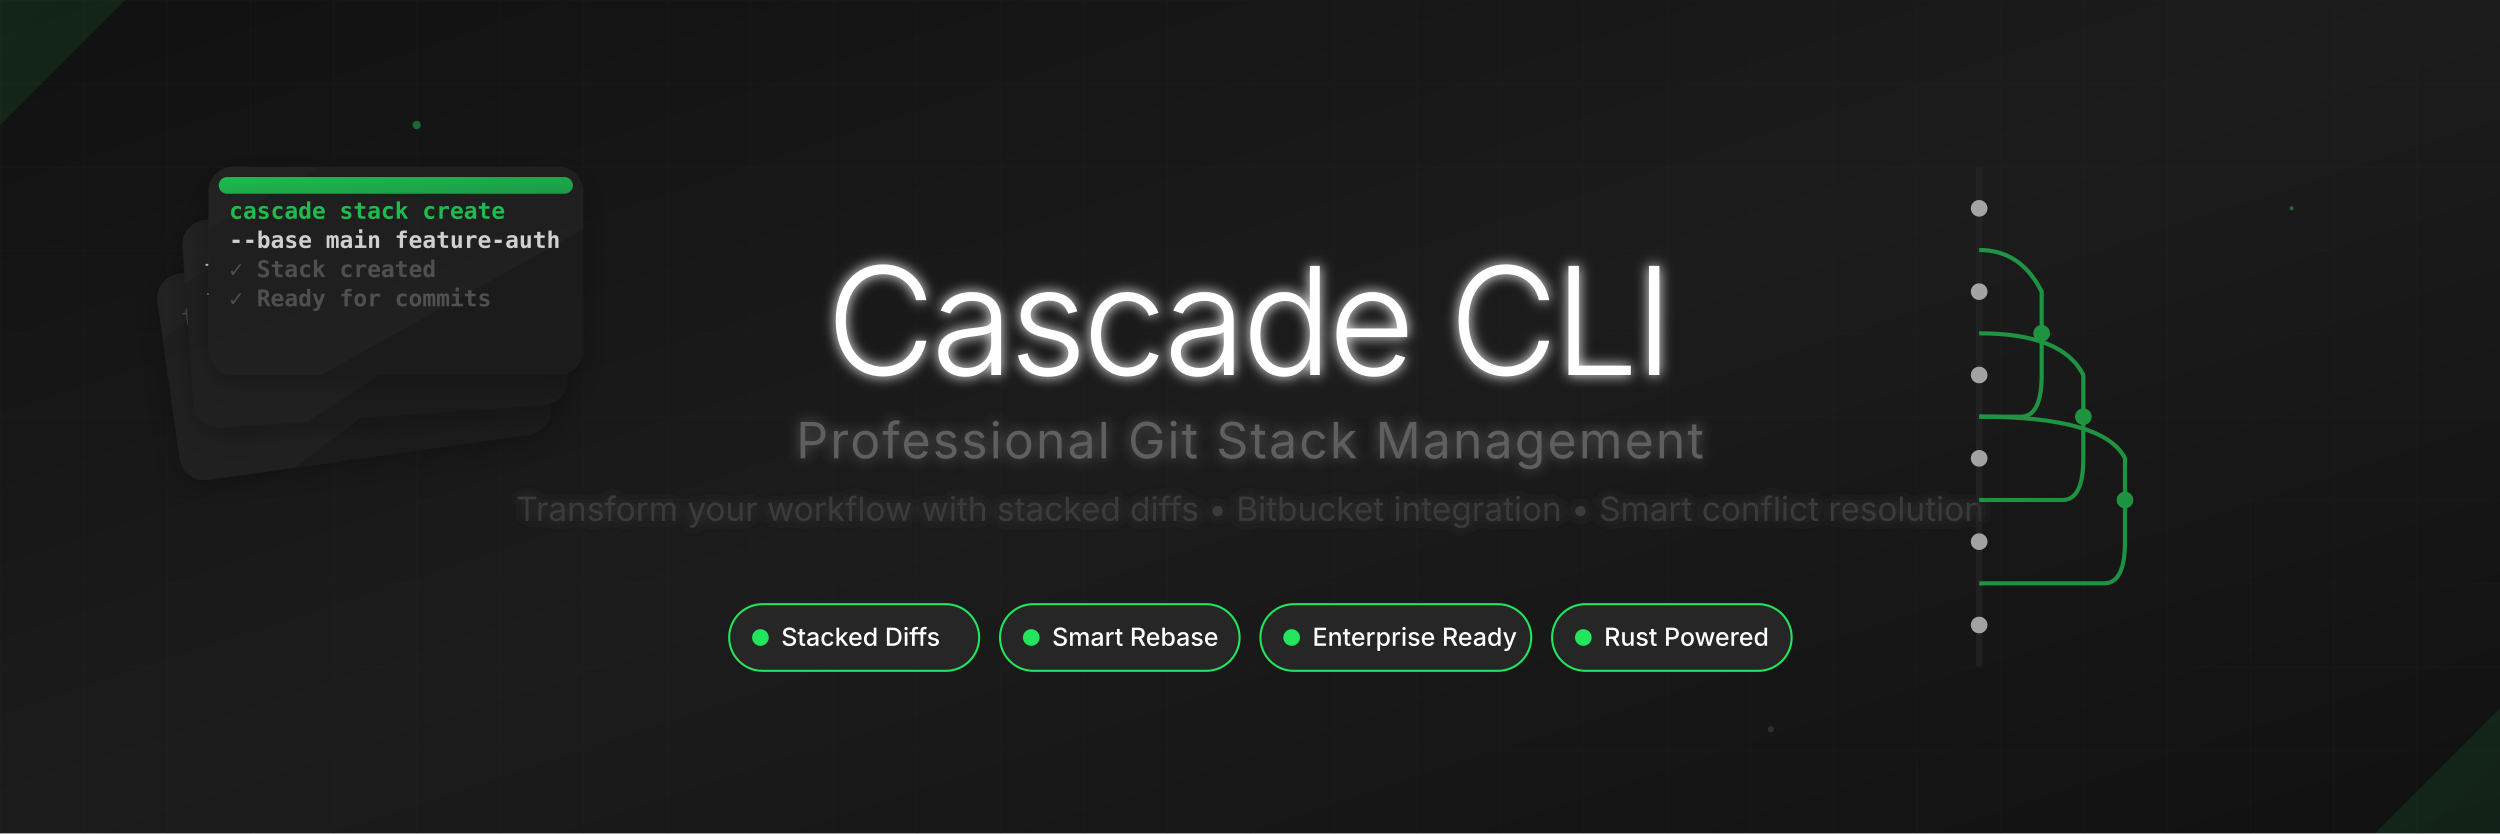
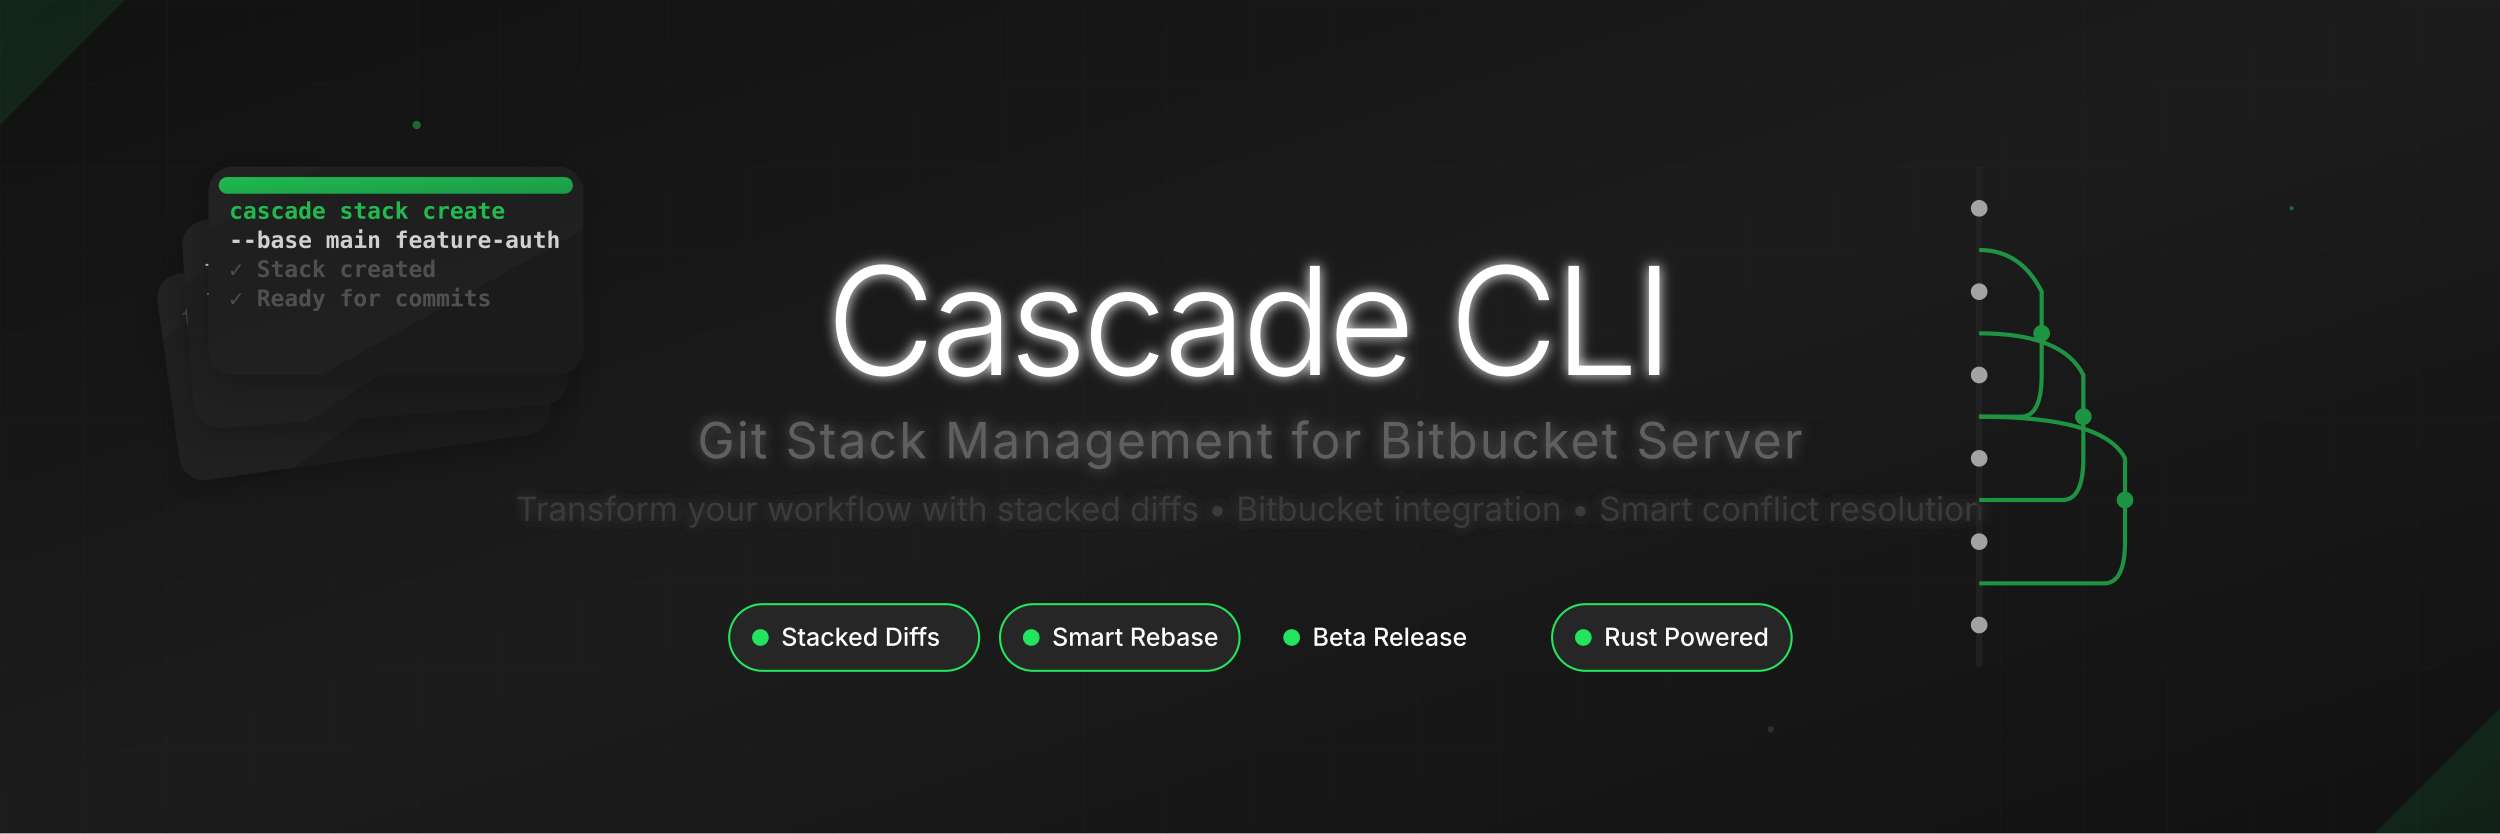
<svg xmlns="http://www.w3.org/2000/svg" width="1200" height="400" viewBox="0 0 1200 400">
  <defs>
    <linearGradient id="mainBg" x1="0%" y1="0%" x2="100%" y2="100%">
      <stop offset="0%" style="stop-color:#111111;stop-opacity:1" />
      <stop offset="50%" style="stop-color:#1c1c1c;stop-opacity:1" />
      <stop offset="100%" style="stop-color:#111111;stop-opacity:1" />
    </linearGradient>
    <linearGradient id="cardGrad" x1="0%" y1="0%" x2="100%" y2="100%">
      <stop offset="0%" style="stop-color:#262626;stop-opacity:1" />
      <stop offset="100%" style="stop-color:#1c1c1c;stop-opacity:1" />
    </linearGradient>
    <linearGradient id="sageGrad" x1="0%" y1="0%" x2="100%" y2="100%">
      <stop offset="0%" style="stop-color:#22e55d;stop-opacity:1" />
      <stop offset="100%" style="stop-color:#1db954;stop-opacity:1" />
    </linearGradient>
    <filter id="glow">
      <feGaussianBlur stdDeviation="3" result="coloredBlur" />
      <feMerge>
        <feMergeNode in="coloredBlur" />
        <feMergeNode in="SourceGraphic" />
      </feMerge>
    </filter>
    <filter id="cardShadow" x="-50%" y="-50%" width="200%" height="200%">
      <feDropShadow dx="0" dy="4" stdDeviation="8" flood-color="#000000" flood-opacity="0.3" />
    </filter>
  </defs>
  <rect width="1200" height="400" fill="url(#mainBg)" />
  <defs>
    <pattern id="grid" width="40" height="40" patternUnits="userSpaceOnUse">
      <path d="M 40 0 L 0 0 0 40" fill="none" stroke="#262626" stroke-width="0.5" opacity="0.3" />
    </pattern>
  </defs>
  <rect width="1200" height="400" fill="url(#grid)" />
  <g id="codeCards" opacity="0.8">
    <rect x="80" y="120" width="180" height="100" rx="12" fill="url(#cardGrad)" filter="url(#cardShadow)" transform="rotate(-8 170 170)" />
    <text x="90" y="145" fill="#5e5e5e" font-family="SF Mono, Monaco, monospace" font-size="11" transform="rotate(-8 170 170)">
      <tspan x="90" dy="0">fn cascade_build() {</tspan>
      <tspan x="100" dy="14">  stack.optimize();</tspan>
      <tspan x="100" dy="14">  git.branch();</tspan>
      <tspan x="90" dy="14">}</tspan>
    </text>
    <rect x="90" y="100" width="180" height="100" rx="12" fill="url(#cardGrad)" filter="url(#cardShadow)" transform="rotate(-4 180 150)" />
    <text x="100" y="125" fill="#ffffff" font-family="SF Mono, Monaco, monospace" font-size="11" transform="rotate(-4 180 150)">
      <tspan x="100" dy="0">+ stack.push()</tspan>
      <tspan x="100" dy="14">+ conflict.resolve()</tspan>
      <tspan x="100" dy="14">+ git.optimize()</tspan>
      <tspan x="100" dy="14">+ bitbucket.sync()</tspan>
    </text>
    <rect x="100" y="80" width="180" height="100" rx="12" fill="url(#cardGrad)" filter="url(#cardShadow)" />
    <rect x="105" y="85" width="170" height="8" rx="4" fill="url(#sageGrad)" />
    <text x="110" y="105" fill="#22e55d" font-family="SF Mono, Monaco, monospace" font-size="11" font-weight="600">
      <tspan x="110" dy="0">cascade stack create</tspan>
      <tspan x="110" dy="14" fill="#ffffff">--base main feature-auth</tspan>
      <tspan x="110" dy="14" fill="#5e5e5e">✓ Stack created</tspan>
      <tspan x="110" dy="14" fill="#5e5e5e">✓ Ready for commits</tspan>
    </text>
  </g>
  <g id="title" filter="url(#glow)">
    <text x="600" y="180" fill="#ffffff" font-family="-apple-system, BlinkMacSystemFont, SF Pro Display, system-ui, sans-serif" font-size="72" font-weight="300" text-anchor="middle" letter-spacing="-2px">
      Cascade CLI
    </text>
    <text x="600" y="220" fill="#5e5e5e" font-family="-apple-system, BlinkMacSystemFont, SF Pro Display, system-ui, sans-serif" font-size="24" font-weight="400" text-anchor="middle" letter-spacing="1px">
-       Professional Git Stack Management
+       Git Stack Management for Bitbucket Server
    </text>
    <text x="600" y="250" fill="#3a3a3a" font-family="-apple-system, BlinkMacSystemFont, SF Pro Display, system-ui, sans-serif" font-size="16" font-weight="400" text-anchor="middle">
      Transform your workflow with stacked diffs • Bitbucket integration • Smart conflict resolution
    </text>
  </g>
  <g id="badges">
    <rect x="350" y="290" width="120" height="32" rx="16" fill="#262626" stroke="#22e55d" stroke-width="1" />
    <circle cx="365" cy="306" r="4" fill="#22e55d" />
    <text x="375" y="310" fill="#ffffff" font-family="-apple-system, BlinkMacSystemFont, system-ui, sans-serif" font-size="12" font-weight="500">Stacked Diffs</text>
    <rect x="480" y="290" width="115" height="32" rx="16" fill="#262626" stroke="#22e55d" stroke-width="1" />
    <circle cx="495" cy="306" r="4" fill="#22e55d" />
    <text x="505" y="310" fill="#ffffff" font-family="-apple-system, BlinkMacSystemFont, system-ui, sans-serif" font-size="12" font-weight="500">Smart Rebase</text>
-     <rect x="605" y="290" width="130" height="32" rx="16" fill="#262626" stroke="#22e55d" stroke-width="1" />
    <circle cx="620" cy="306" r="4" fill="#22e55d" />
-     <text x="630" y="310" fill="#ffffff" font-family="-apple-system, BlinkMacSystemFont, system-ui, sans-serif" font-size="12" font-weight="500">Enterprise Ready</text>
+     <text x="630" y="310" fill="#ffffff" font-family="-apple-system, BlinkMacSystemFont, system-ui, sans-serif" font-size="12" font-weight="500">Beta Release</text>
    <rect x="745" y="290" width="115" height="32" rx="16" fill="#262626" stroke="#22e55d" stroke-width="1" />
    <circle cx="760" cy="306" r="4" fill="#22e55d" />
    <text x="770" y="310" fill="#ffffff" font-family="-apple-system, BlinkMacSystemFont, system-ui, sans-serif" font-size="12" font-weight="500">Rust Powered</text>
  </g>
  <g id="gitViz" opacity="0.6">
    <line x1="950" y1="80" x2="950" y2="320" stroke="#262626" stroke-width="3" />
    <g stroke="#22e55d" stroke-width="2" fill="none">
      <path d="M950 120 Q970 120 980 140 L980 180 Q980 200 970 200 L950 200" />
      <circle cx="980" cy="160" r="3" fill="#22e55d" />
      <path d="M950 160 Q990 160 1000 180 L1000 220 Q1000 240 990 240 L950 240" />
      <circle cx="1000" cy="200" r="3" fill="#22e55d" />
      <path d="M950 200 Q1010 200 1020 220 L1020 260 Q1020 280 1010 280 L950 280" />
      <circle cx="1020" cy="240" r="3" fill="#22e55d" />
    </g>
    <circle cx="950" cy="100" r="4" fill="#ffffff" />
    <circle cx="950" cy="140" r="4" fill="#ffffff" />
    <circle cx="950" cy="180" r="4" fill="#ffffff" />
    <circle cx="950" cy="220" r="4" fill="#ffffff" />
    <circle cx="950" cy="260" r="4" fill="#ffffff" />
    <circle cx="950" cy="300" r="4" fill="#ffffff" />
  </g>
  <g id="particles" opacity="0.4">
    <circle cx="200" cy="60" r="2" fill="#22e55d">
      <animate attributeName="cy" values="60;80;60" dur="4s" repeatCount="indefinite" />
      <animate attributeName="opacity" values="0.4;0.8;0.4" dur="4s" repeatCount="indefinite" />
    </circle>
    <circle cx="850" cy="350" r="1.5" fill="#525252">
      <animate attributeName="cy" values="350;330;350" dur="6s" repeatCount="indefinite" />
      <animate attributeName="opacity" values="0.3;0.7;0.3" dur="6s" repeatCount="indefinite" />
    </circle>
    <circle cx="1100" cy="100" r="1" fill="#22e55d">
      <animate attributeName="cy" values="100;120;100" dur="5s" repeatCount="indefinite" />
      <animate attributeName="opacity" values="0.2;0.6;0.2" dur="5s" repeatCount="indefinite" />
    </circle>
  </g>
  <path d="M0 0 L60 0 L0 60 Z" fill="url(#sageGrad)" opacity="0.1" />
  <path d="M1200 400 L1140 400 L1200 340 Z" fill="url(#sageGrad)" opacity="0.1" />
</svg>
